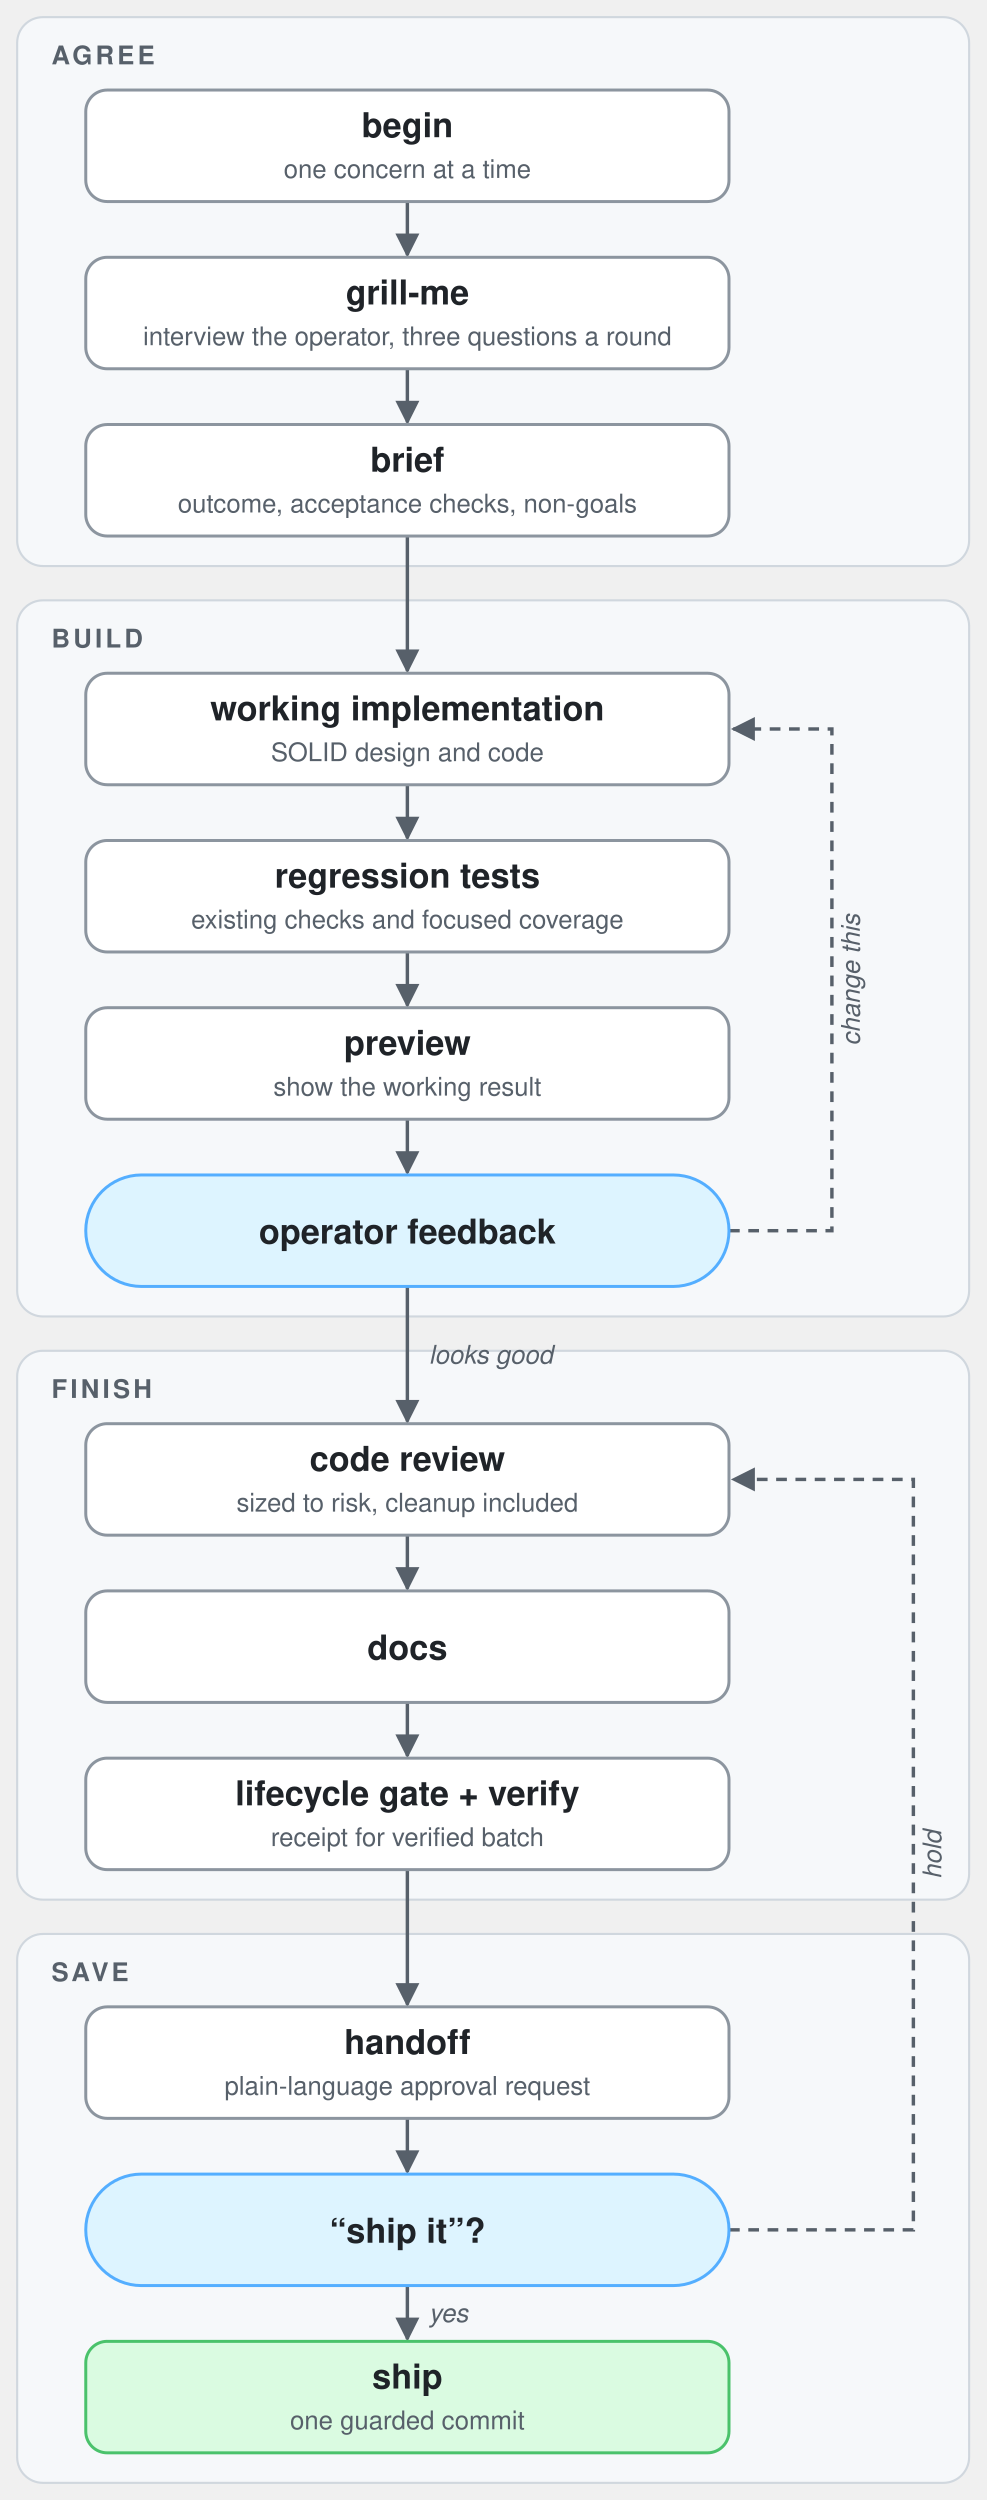
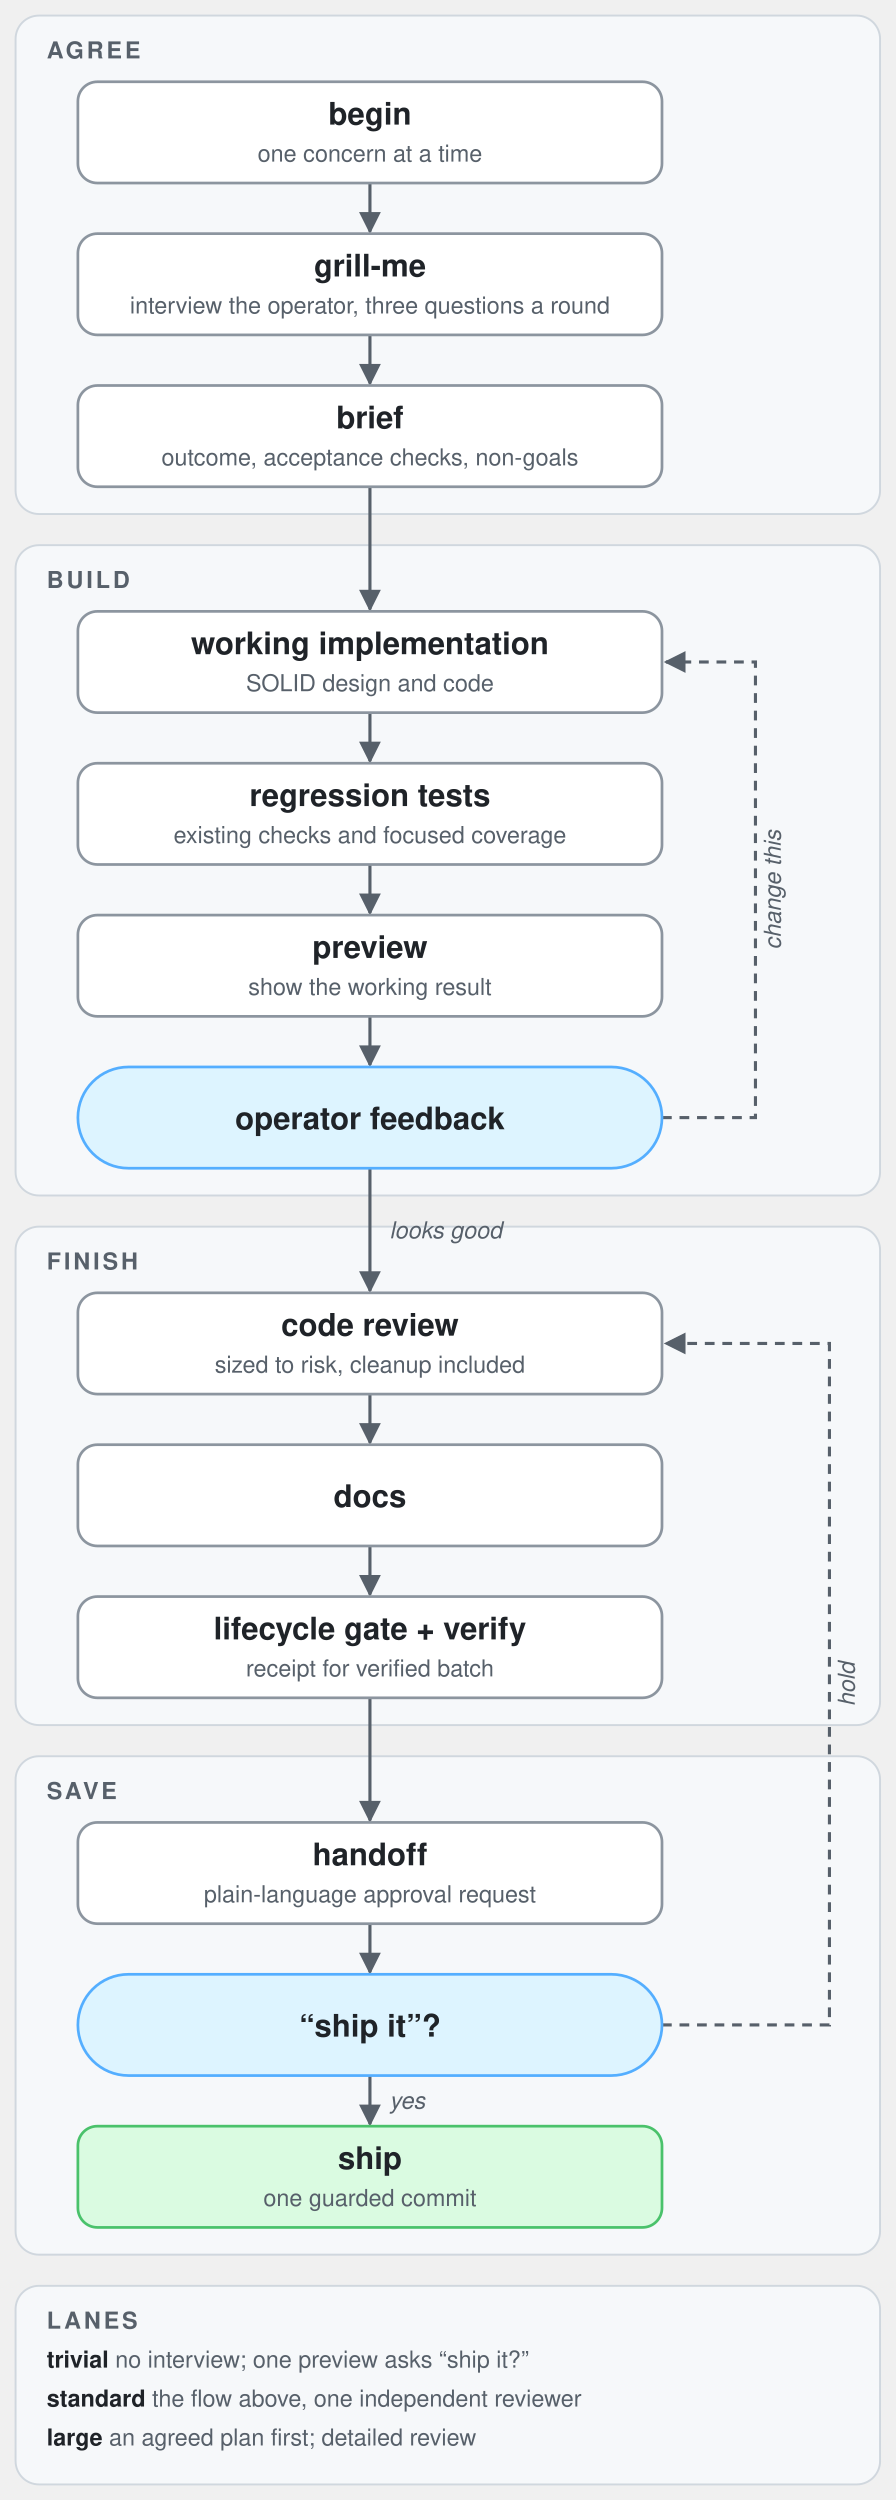
- <svg xmlns="http://www.w3.org/2000/svg" viewBox="0 0 460 1166" width="460" height="1166" role="img" aria-labelledby="title desc" font-family="-apple-system, BlinkMacSystemFont, 'Segoe UI', Helvetica, Arial, sans-serif">
+ <svg xmlns="http://www.w3.org/2000/svg" viewBox="0 0 460 1284" width="460" height="1284" role="img" aria-labelledby="title desc" font-family="-apple-system, BlinkMacSystemFont, 'Segoe UI', Helvetica, Arial, sans-serif">
  <defs>
    <marker id="arrow" viewBox="0 0 10 10" refX="9" refY="5" markerWidth="7" markerHeight="7" orient="auto-start-reverse">
      <path d="M 0 0 L 10 5 L 0 10 z" fill="#57606a" />
    </marker>
  </defs>
  <rect x="8" y="8" width="444" height="256" rx="12" fill="#f6f8fa" stroke="#d0d7de" />
  <text x="24" y="30" font-size="12" font-weight="700" letter-spacing="1.5" fill="#57606a">AGREE</text>
  <rect x="8" y="280" width="444" height="334" rx="12" fill="#f6f8fa" stroke="#d0d7de" />
  <text x="24" y="302" font-size="12" font-weight="700" letter-spacing="1.5" fill="#57606a">BUILD</text>
  <rect x="8" y="630" width="444" height="256" rx="12" fill="#f6f8fa" stroke="#d0d7de" />
  <text x="24" y="652" font-size="12" font-weight="700" letter-spacing="1.5" fill="#57606a">FINISH</text>
  <rect x="8" y="902" width="444" height="256" rx="12" fill="#f6f8fa" stroke="#d0d7de" />
  <text x="24" y="924" font-size="12" font-weight="700" letter-spacing="1.5" fill="#57606a">SAVE</text>
+   <rect x="8" y="1174" width="444" height="102" rx="12" fill="#f6f8fa" stroke="#d0d7de" />
+   <text x="24" y="1196" font-size="12" font-weight="700" letter-spacing="1.5" fill="#57606a">LANES</text>
+   <text x="24" y="1216" font-size="12" fill="#57606a">
+     <tspan font-weight="700" fill="#1f2328">trivial</tspan>  no interview; one preview asks “ship it?”</text>
+   <text x="24" y="1236" font-size="12" fill="#57606a">
+     <tspan font-weight="700" fill="#1f2328">standard</tspan>  the flow above, one independent reviewer</text>
+   <text x="24" y="1256" font-size="12" fill="#57606a">
+     <tspan font-weight="700" fill="#1f2328">large</tspan>  an agreed plan first; detailed review</text>
  <line x1="190" y1="94" x2="190" y2="119" stroke="#57606a" stroke-width="1.6" marker-end="url(#arrow)" />
  <line x1="190" y1="172" x2="190" y2="197" stroke="#57606a" stroke-width="1.6" marker-end="url(#arrow)" />
  <line x1="190" y1="250" x2="190" y2="313" stroke="#57606a" stroke-width="1.6" marker-end="url(#arrow)" />
  <line x1="190" y1="366" x2="190" y2="391" stroke="#57606a" stroke-width="1.6" marker-end="url(#arrow)" />
  <line x1="190" y1="444" x2="190" y2="469" stroke="#57606a" stroke-width="1.6" marker-end="url(#arrow)" />
  <line x1="190" y1="522" x2="190" y2="547" stroke="#57606a" stroke-width="1.6" marker-end="url(#arrow)" />
  <line x1="190" y1="600" x2="190" y2="663" stroke="#57606a" stroke-width="1.6" marker-end="url(#arrow)" />
  <text x="200" y="636" font-size="12" font-style="italic" fill="#57606a">looks good</text>
  <line x1="190" y1="716" x2="190" y2="741" stroke="#57606a" stroke-width="1.6" marker-end="url(#arrow)" />
  <line x1="190" y1="794" x2="190" y2="819" stroke="#57606a" stroke-width="1.6" marker-end="url(#arrow)" />
  <line x1="190" y1="872" x2="190" y2="935" stroke="#57606a" stroke-width="1.6" marker-end="url(#arrow)" />
  <line x1="190" y1="988" x2="190" y2="1013" stroke="#57606a" stroke-width="1.6" marker-end="url(#arrow)" />
  <line x1="190" y1="1066" x2="190" y2="1091" stroke="#57606a" stroke-width="1.6" marker-end="url(#arrow)" />
  <text x="200" y="1083" font-size="12" font-style="italic" fill="#57606a">yes</text>
  <path d="M 340 574 H 388 V 340 H 342" fill="none" stroke="#57606a" stroke-width="1.6" stroke-dasharray="5 4" marker-end="url(#arrow)" />
  <text x="401" y="457" font-size="12" font-style="italic" fill="#57606a" text-anchor="middle" transform="rotate(-90 401 457)">change this</text>
  <path d="M 340 1040 H 426 V 690 H 342" fill="none" stroke="#57606a" stroke-width="1.6" stroke-dasharray="5 4" marker-end="url(#arrow)" />
  <text x="439" y="865" font-size="12" font-style="italic" fill="#57606a" text-anchor="middle" transform="rotate(-90 439 865)">hold</text>
  <rect x="40" y="42" width="300" height="52" rx="10" fill="#ffffff" stroke="#8c959f" stroke-width="1.4" />
  <text x="190" y="64" font-size="16" font-weight="600" text-anchor="middle" fill="#1f2328">begin</text>
  <text x="190" y="83" font-size="12" text-anchor="middle" fill="#57606a">one concern at a time</text>
  <rect x="40" y="120" width="300" height="52" rx="10" fill="#ffffff" stroke="#8c959f" stroke-width="1.4" />
  <text x="190" y="142" font-size="16" font-weight="600" text-anchor="middle" fill="#1f2328">grill-me</text>
  <text x="190" y="161" font-size="12" text-anchor="middle" fill="#57606a">interview the operator, three questions a round</text>
  <rect x="40" y="198" width="300" height="52" rx="10" fill="#ffffff" stroke="#8c959f" stroke-width="1.4" />
  <text x="190" y="220" font-size="16" font-weight="600" text-anchor="middle" fill="#1f2328">brief</text>
  <text x="190" y="239" font-size="12" text-anchor="middle" fill="#57606a">outcome, acceptance checks, non-goals</text>
  <rect x="40" y="314" width="300" height="52" rx="10" fill="#ffffff" stroke="#8c959f" stroke-width="1.4" />
  <text x="190" y="336" font-size="16" font-weight="600" text-anchor="middle" fill="#1f2328">working implementation</text>
  <text x="190" y="355" font-size="12" text-anchor="middle" fill="#57606a">SOLID design and code</text>
  <rect x="40" y="392" width="300" height="52" rx="10" fill="#ffffff" stroke="#8c959f" stroke-width="1.4" />
  <text x="190" y="414" font-size="16" font-weight="600" text-anchor="middle" fill="#1f2328">regression tests</text>
  <text x="190" y="433" font-size="12" text-anchor="middle" fill="#57606a">existing checks and focused coverage</text>
  <rect x="40" y="470" width="300" height="52" rx="10" fill="#ffffff" stroke="#8c959f" stroke-width="1.4" />
  <text x="190" y="492" font-size="16" font-weight="600" text-anchor="middle" fill="#1f2328">preview</text>
  <text x="190" y="511" font-size="12" text-anchor="middle" fill="#57606a">show the working result</text>
  <rect x="40" y="548" width="300" height="52" rx="26" fill="#ddf4ff" stroke="#54aeff" stroke-width="1.4" />
  <text x="190" y="580" font-size="16" font-weight="600" text-anchor="middle" fill="#1f2328">operator feedback</text>
  <rect x="40" y="664" width="300" height="52" rx="10" fill="#ffffff" stroke="#8c959f" stroke-width="1.4" />
  <text x="190" y="686" font-size="16" font-weight="600" text-anchor="middle" fill="#1f2328">code review</text>
  <text x="190" y="705" font-size="12" text-anchor="middle" fill="#57606a">sized to risk, cleanup included</text>
  <rect x="40" y="742" width="300" height="52" rx="10" fill="#ffffff" stroke="#8c959f" stroke-width="1.4" />
  <text x="190" y="774" font-size="16" font-weight="600" text-anchor="middle" fill="#1f2328">docs</text>
  <rect x="40" y="820" width="300" height="52" rx="10" fill="#ffffff" stroke="#8c959f" stroke-width="1.4" />
  <text x="190" y="842" font-size="16" font-weight="600" text-anchor="middle" fill="#1f2328">lifecycle gate + verify</text>
  <text x="190" y="861" font-size="12" text-anchor="middle" fill="#57606a">receipt for verified batch</text>
  <rect x="40" y="936" width="300" height="52" rx="10" fill="#ffffff" stroke="#8c959f" stroke-width="1.4" />
  <text x="190" y="958" font-size="16" font-weight="600" text-anchor="middle" fill="#1f2328">handoff</text>
  <text x="190" y="977" font-size="12" text-anchor="middle" fill="#57606a">plain-language approval request</text>
  <rect x="40" y="1014" width="300" height="52" rx="26" fill="#ddf4ff" stroke="#54aeff" stroke-width="1.4" />
  <text x="190" y="1046" font-size="16" font-weight="600" text-anchor="middle" fill="#1f2328">“ship it”?</text>
  <rect x="40" y="1092" width="300" height="52" rx="10" fill="#dafbe1" stroke="#4ac26b" stroke-width="1.4" />
  <text x="190" y="1114" font-size="16" font-weight="600" text-anchor="middle" fill="#1f2328">ship</text>
  <text x="190" y="1133" font-size="12" text-anchor="middle" fill="#57606a">one guarded commit</text>
</svg>
